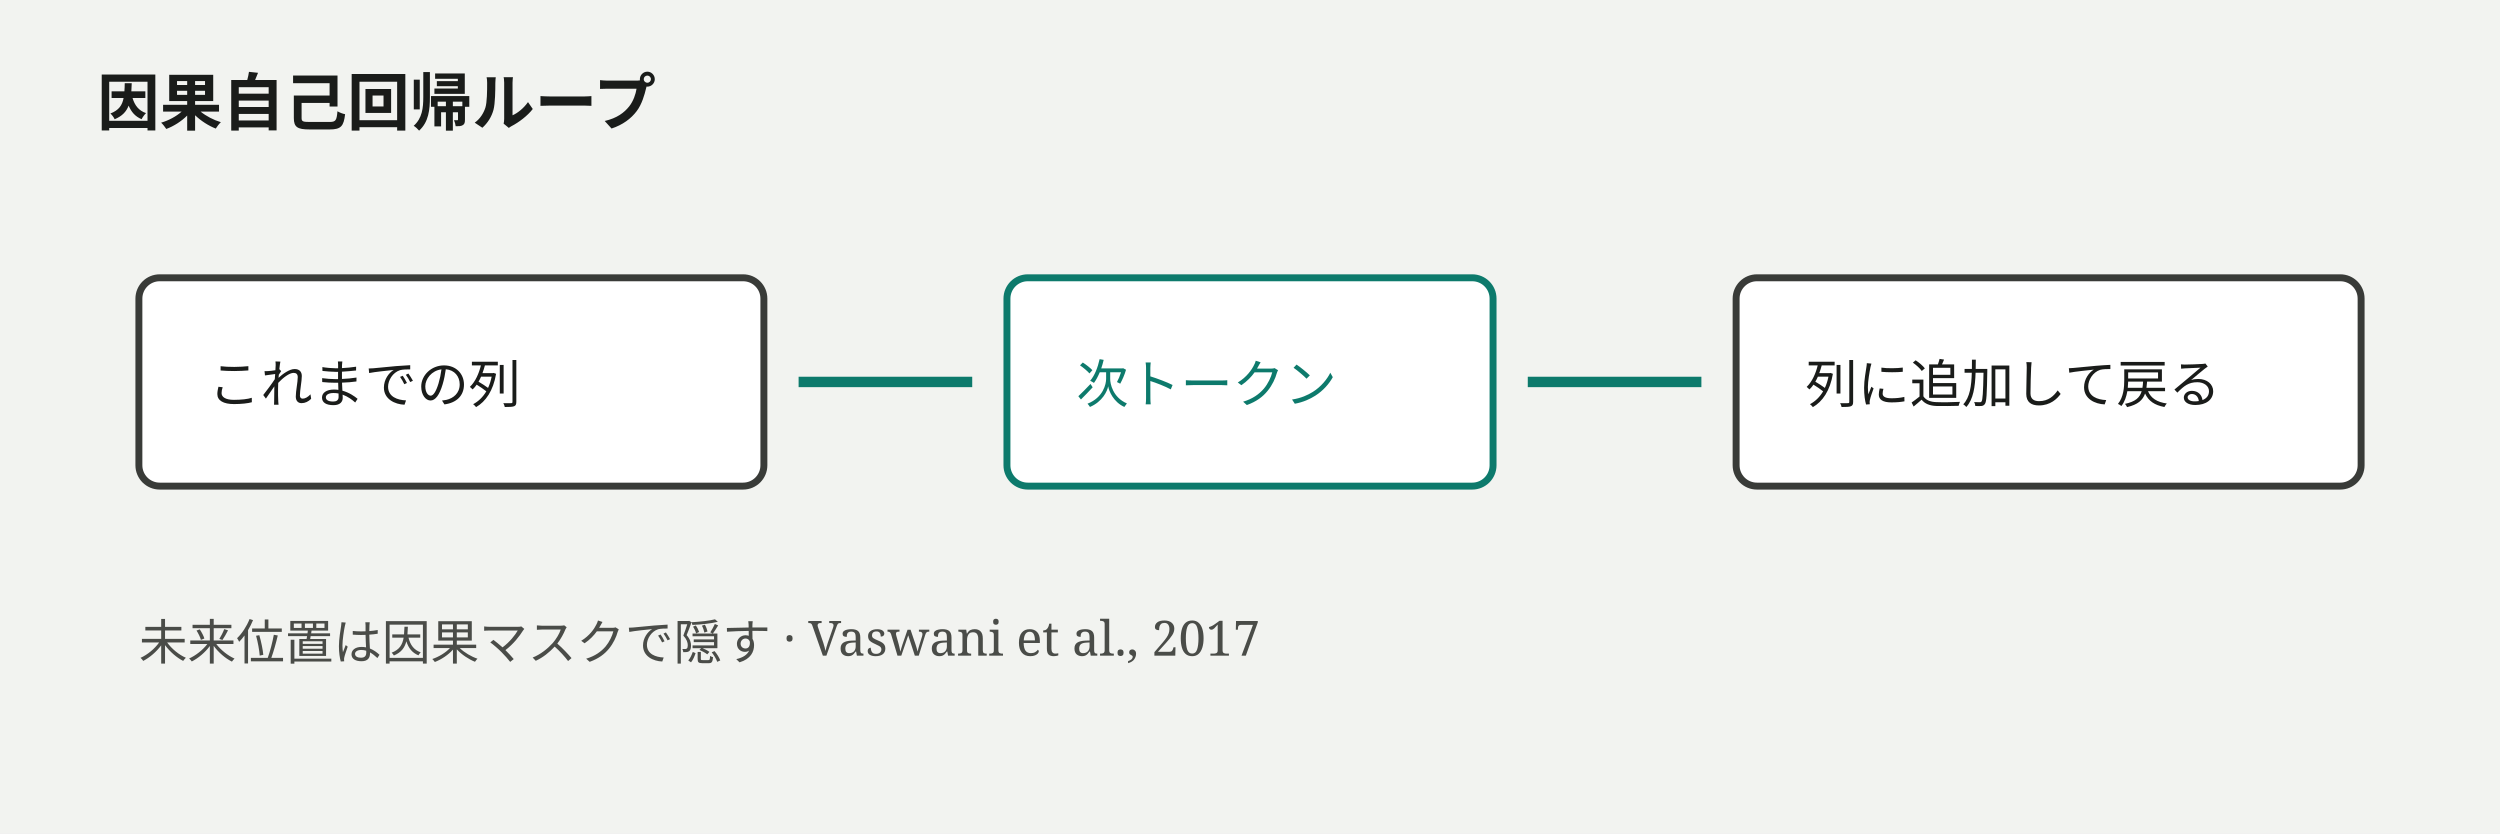
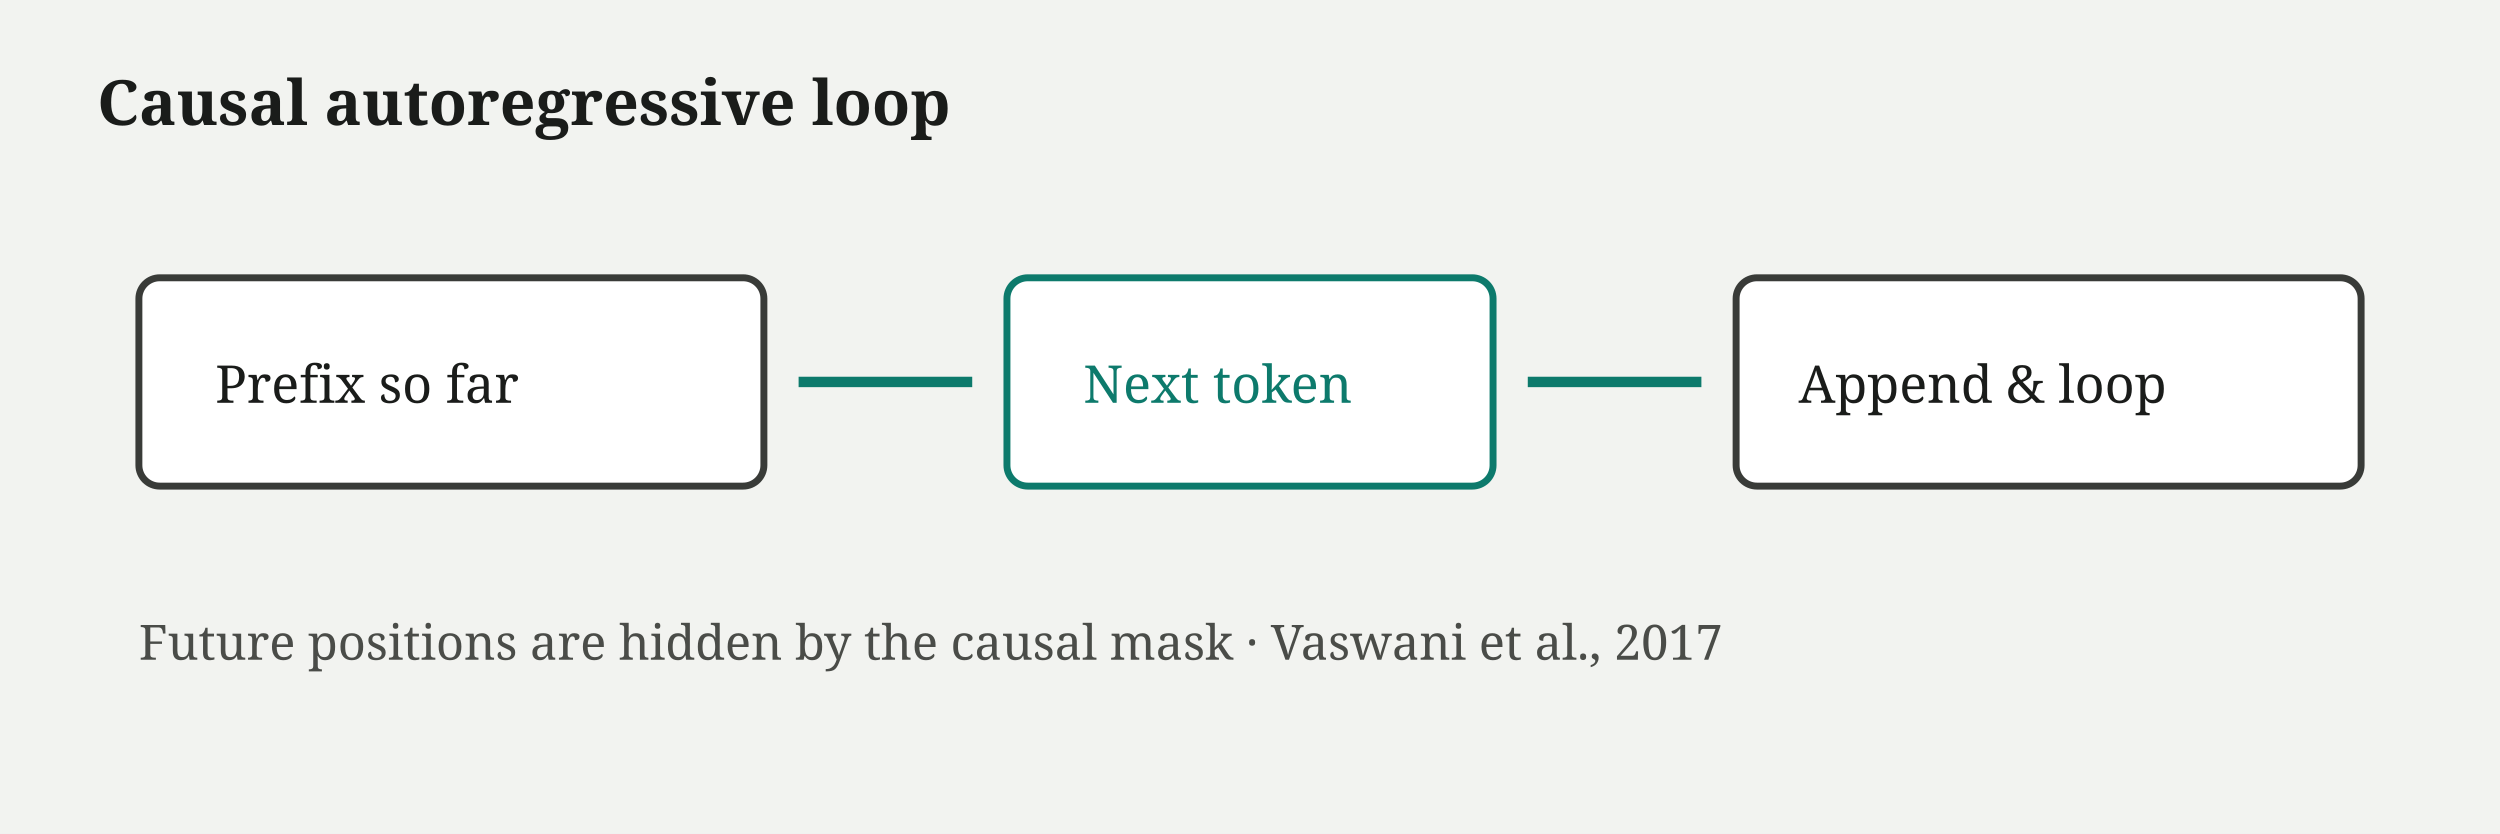
- <svg xmlns="http://www.w3.org/2000/svg" width="720" height="240" viewBox="0 0 720 240" role="img" aria-label="因果自己回帰ループ">
+ <svg xmlns="http://www.w3.org/2000/svg" width="720" height="240" viewBox="0 0 720 240" role="img" aria-label="Causal autoregressive loop">
  <rect width="720" height="240" fill="#f2f3f0" />
-   <text x="28" y="36" fill="#1a1c1a" font-family="Georgia, serif" font-size="18" font-weight="600">因果自己回帰ループ</text>
+   <text x="28" y="36" fill="#1a1c1a" font-family="Georgia, serif" font-size="18" font-weight="600">Causal autoregressive loop</text>
  <rect x="40" y="80" width="180" height="60" rx="6" fill="#fff" stroke="#393b38" stroke-width="2" />
-   <text x="60" y="116" fill="#1a1c1a" font-family="Georgia, serif" font-size="15">これまでの列</text>
+   <text x="62" y="116" fill="#1a1c1a" font-family="Georgia, serif" font-size="15">Prefix so far</text>
  <path d="M230 110 H280" stroke="#0d7a6c" stroke-width="3" />
  <rect x="290" y="80" width="140" height="60" rx="6" fill="#fff" stroke="#0d7a6c" stroke-width="2" />
-   <text x="310" y="116" fill="#0d7a6c" font-family="Georgia, serif" font-size="15">次トークン</text>
+   <text x="312" y="116" fill="#0d7a6c" font-family="Georgia, serif" font-size="15">Next token</text>
  <path d="M440 110 H490" stroke="#0d7a6c" stroke-width="3" />
  <rect x="500" y="80" width="180" height="60" rx="6" fill="#fff" stroke="#393b38" stroke-width="2" />
-   <text x="520" y="116" fill="#1a1c1a" font-family="Georgia, serif" font-size="15">列に追加して戻る</text>
-   <text x="40" y="190" fill="#4a4c48" font-family="Georgia, serif" font-size="14">未来位置は因果マスクで隠す · Vaswani et al., 2017</text>
+   <text x="518" y="116" fill="#1a1c1a" font-family="Georgia, serif" font-size="15">Append &amp; loop</text>
+   <text x="40" y="190" fill="#4a4c48" font-family="Georgia, serif" font-size="14">Future positions are hidden by the causal mask · Vaswani et al., 2017</text>
</svg>
